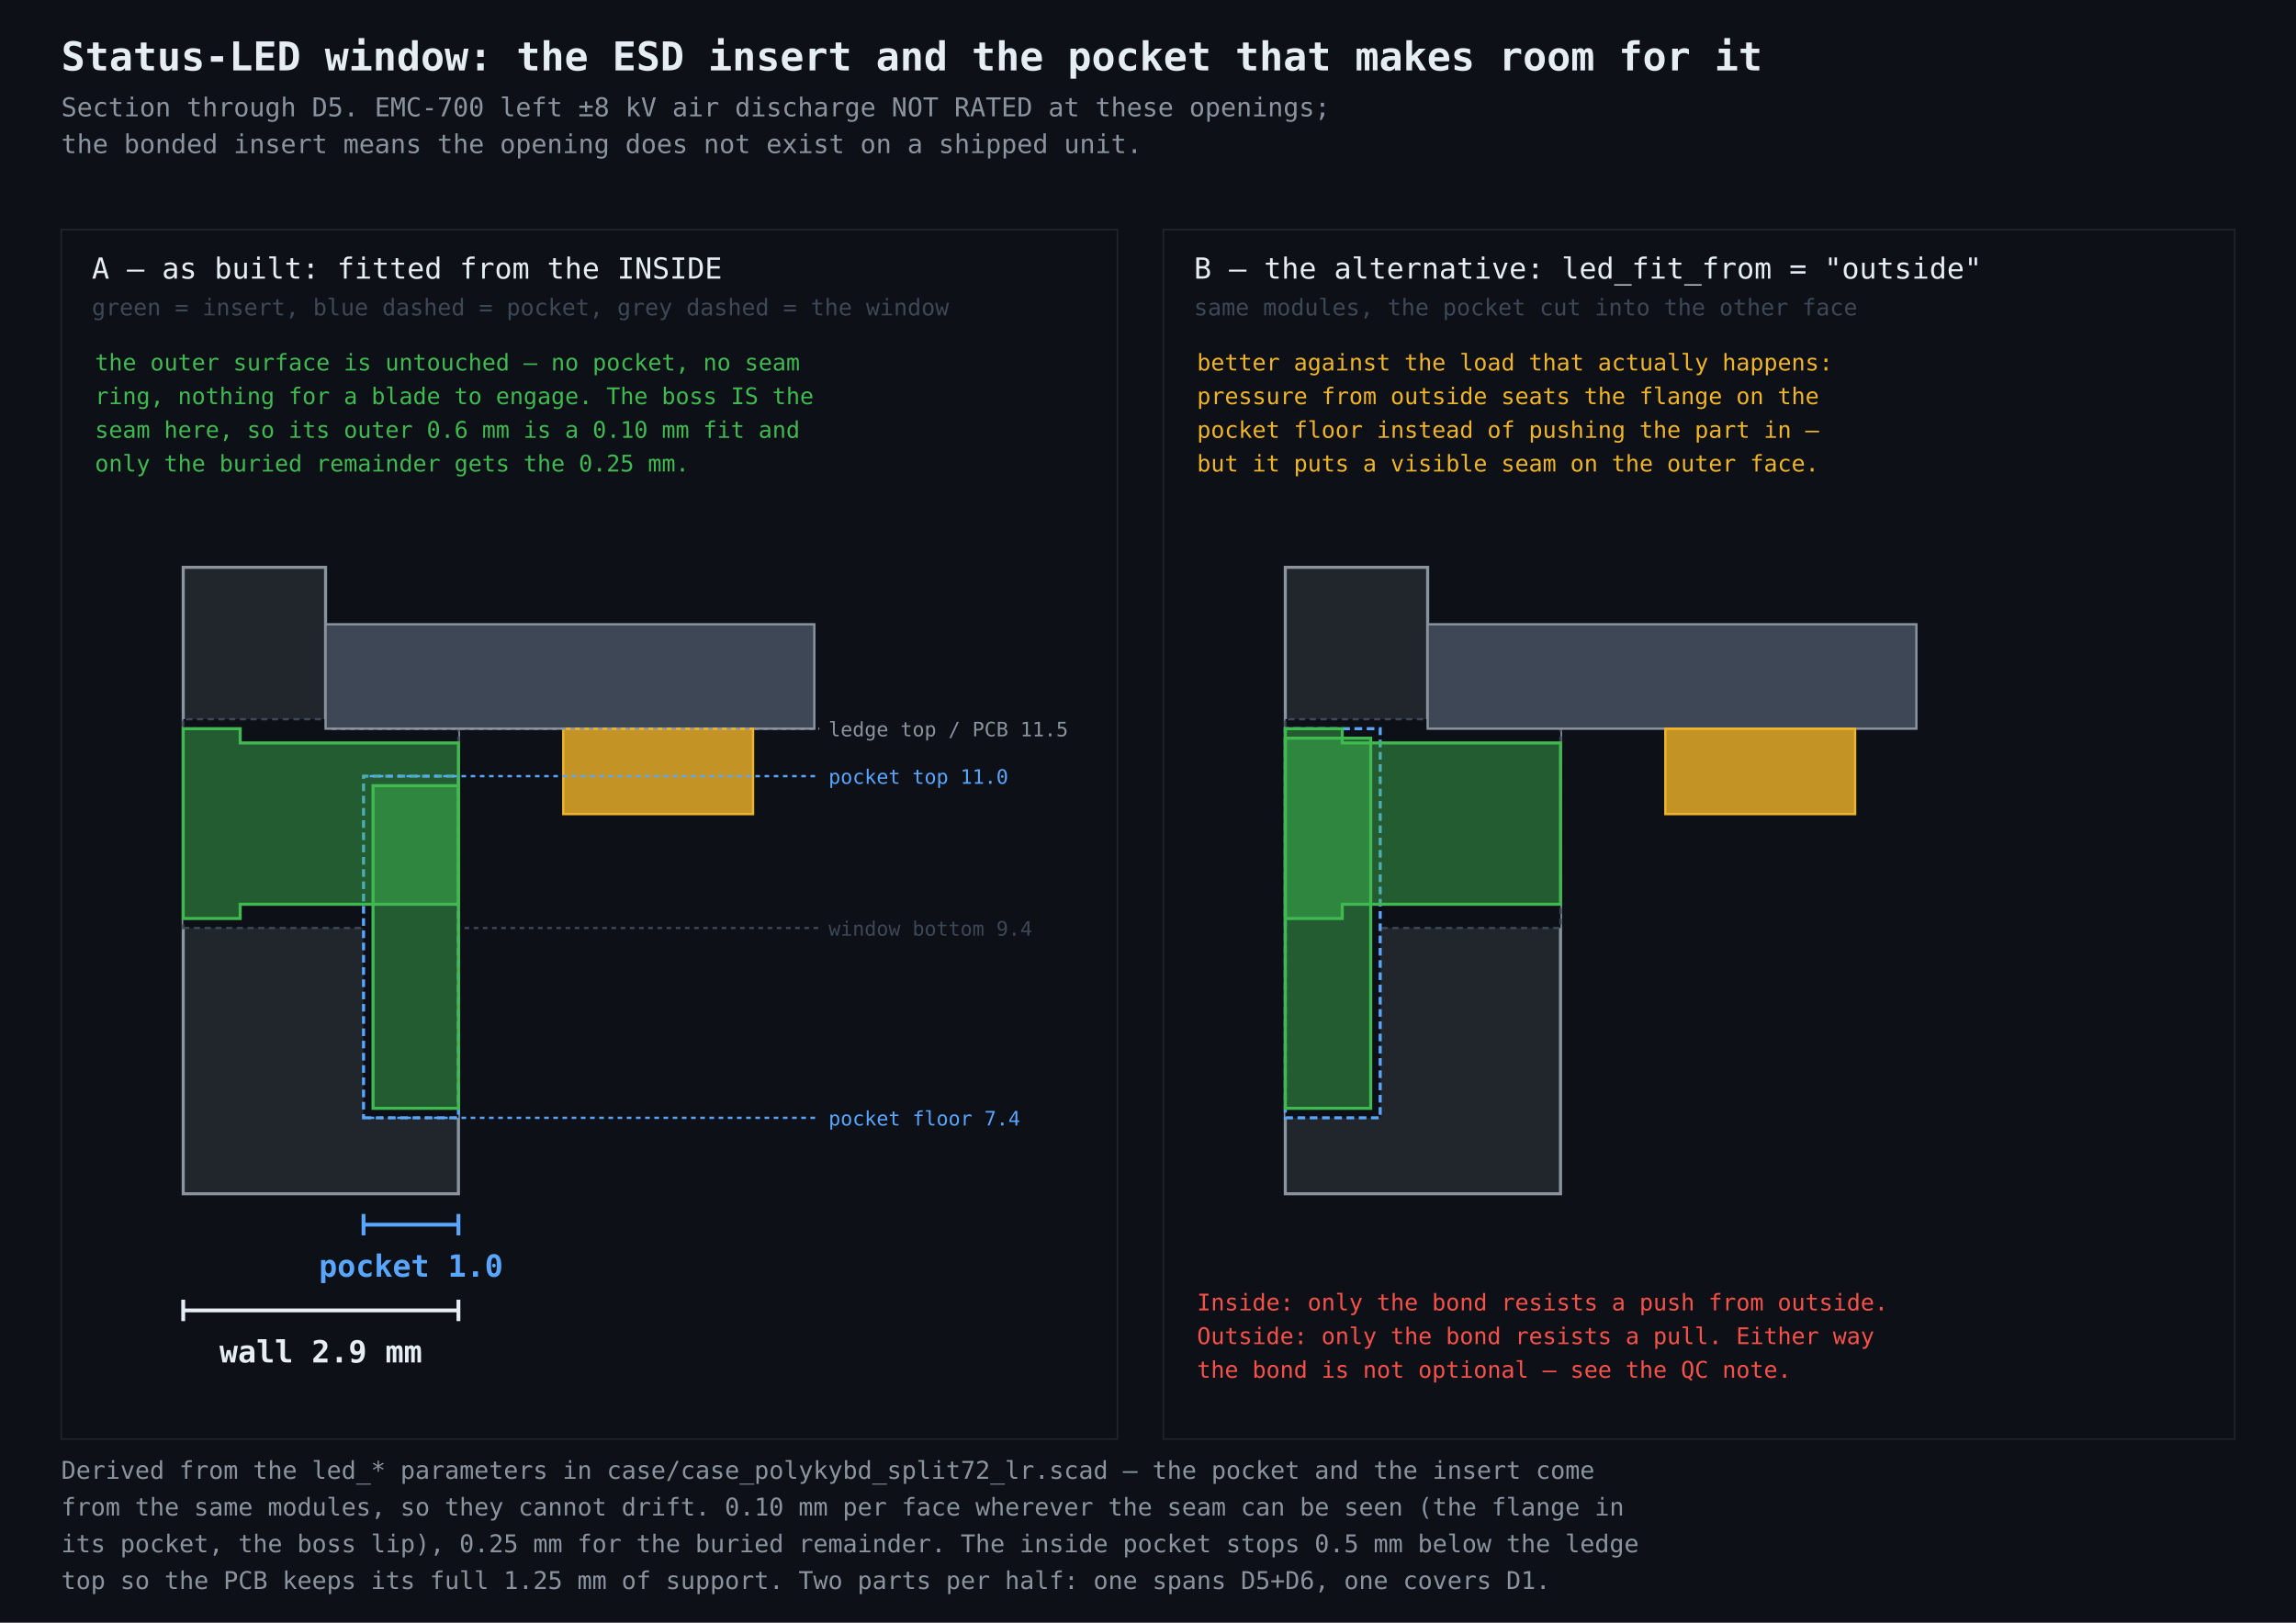
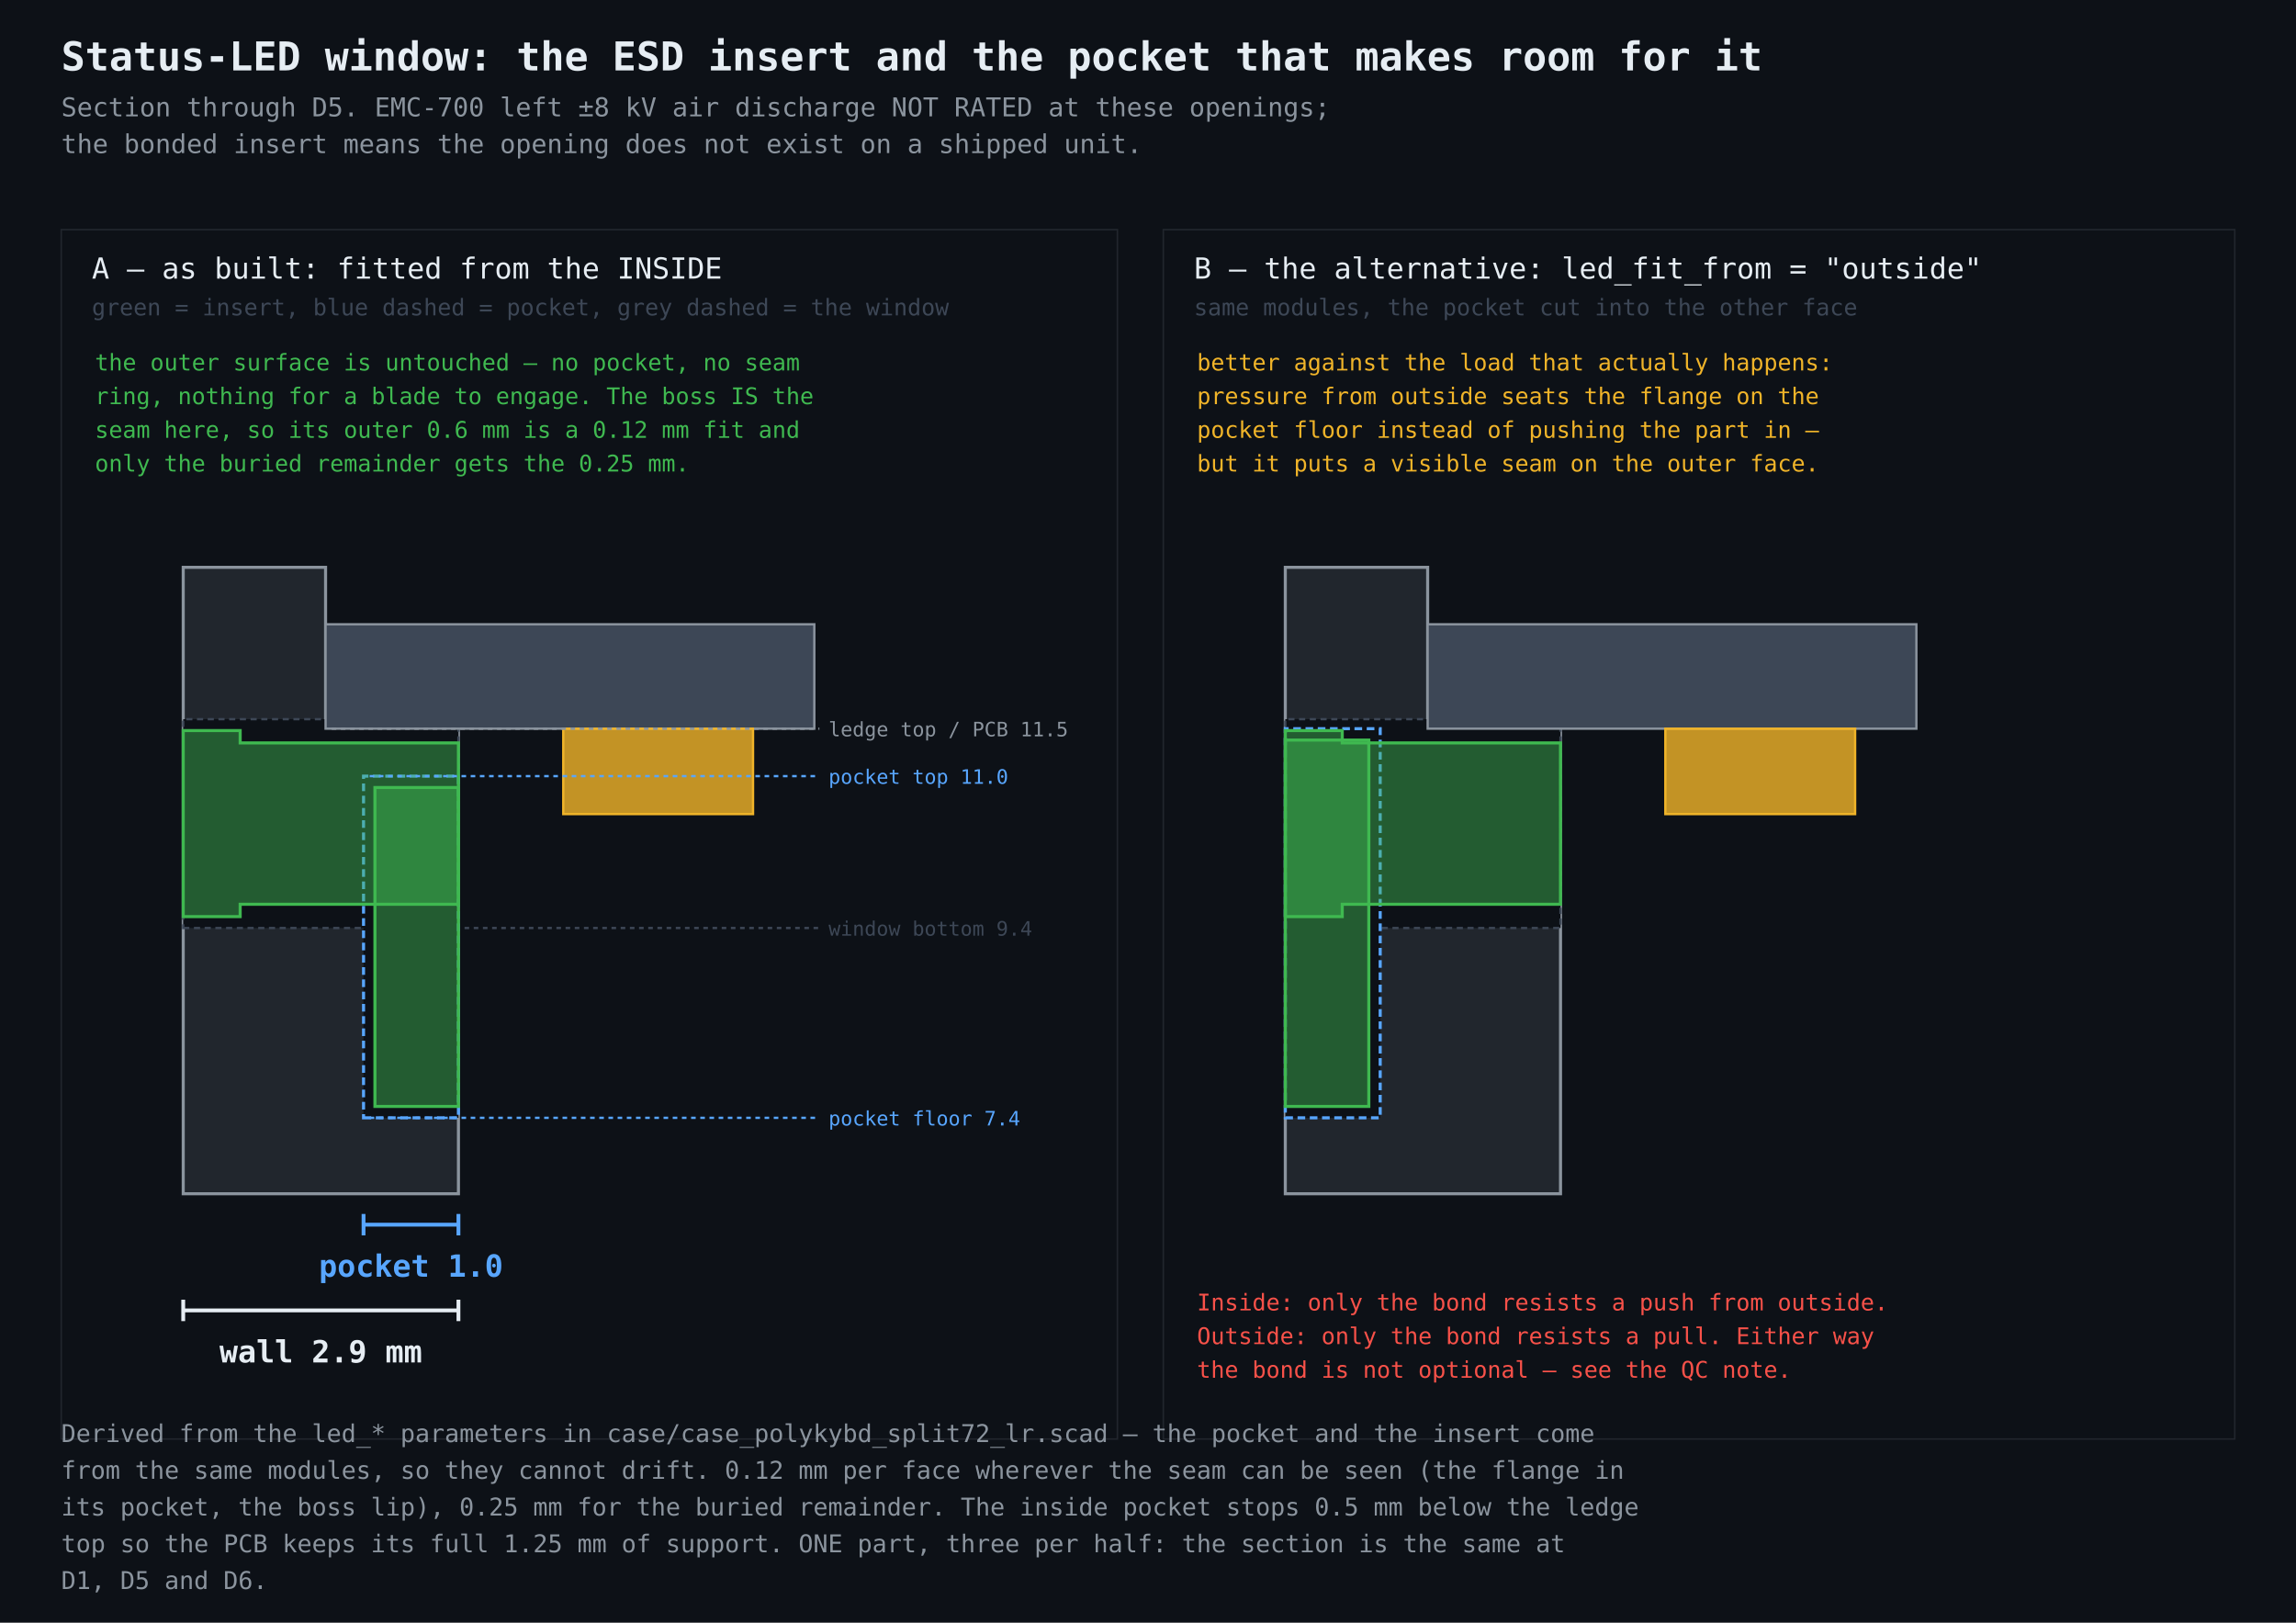
<svg xmlns="http://www.w3.org/2000/svg" width="1500" height="1060" viewBox="0 0 1500 1060" font-family="monospace">
  <rect width="1500" height="1060" fill="#0d1117" />
  <text x="40.0" y="46.0" fill="#e6edf3" font-size="26" text-anchor="start" font-weight="bold">Status-LED window: the ESD insert and the pocket that makes room for it</text>
  <text x="40.0" y="76.0" fill="#8b949e" font-size="17" text-anchor="start" font-weight="normal">Section through D5. EMC-700 left ±8 kV air discharge NOT RATED at these openings;</text>
  <text x="40.0" y="100.0" fill="#8b949e" font-size="17" text-anchor="start" font-weight="normal">the bonded insert means the opening does not exist on a shipped unit.</text>
  <rect x="40.0" y="150.0" width="690.0" height="790.0" fill="none" stroke="#21262d" stroke-width="1" />
  <text x="60.0" y="182.0" fill="#e6edf3" font-size="19" text-anchor="start" font-weight="normal">A — as built: fitted from the INSIDE</text>
  <text x="60.0" y="206.0" fill="#3d4756" font-size="15" text-anchor="start" font-weight="normal">green = insert, blue dashed = pocket, grey dashed = the window</text>
  <path d="M 119.70,779.80 L 299.50,779.80 L 299.50,476.00 L 212.70,476.00 L 212.70,370.60 L 119.70,370.60 Z" fill="#21262d" fill-opacity="1.0" stroke="#8b949e" stroke-width="2" />
  <path d="M 119.70,606.20 L 299.50,606.20 L 299.50,469.80 L 119.70,469.80 Z" fill="#0d1117" fill-opacity="1.0" stroke="#3d4756" stroke-width="1.5" stroke-dasharray="4 3" />
  <path d="M 237.50,730.20 L 299.50,730.20 L 299.50,507.00 L 237.50,507.00 Z" fill="#0d1117" fill-opacity="1.0" stroke="#58a6ff" stroke-width="2" stroke-dasharray="5 3" />
-   <path d="M 119.70,600.00 L 156.90,600.00 L 156.90,590.70 L 299.50,590.70 L 299.50,485.30 L 156.90,485.30 L 156.90,476.00 L 119.70,476.00 Z" fill="#3fb950" fill-opacity="0.45" stroke="#3fb950" stroke-width="2" />
-   <path d="M 243.70,724.00 L 299.50,724.00 L 299.50,513.20 L 243.70,513.20 Z" fill="#3fb950" fill-opacity="0.45" stroke="#3fb950" stroke-width="2" />
+   <path d="M 119.70,598.76 L 156.90,598.76 L 156.90,590.70 L 299.50,590.70 L 299.50,485.30 L 156.90,485.30 L 156.90,477.24 L 119.70,477.24 Z" fill="#3fb950" fill-opacity="0.45" stroke="#3fb950" stroke-width="2" />
+   <path d="M 244.94,722.76 L 299.50,722.76 L 299.50,514.44 L 244.94,514.44 Z" fill="#3fb950" fill-opacity="0.45" stroke="#3fb950" stroke-width="2" />
  <path d="M 212.70,476.00 L 532.00,476.00 L 532.00,407.80 L 212.70,407.80 Z" fill="#3d4756" fill-opacity="1.0" stroke="#8b949e" stroke-width="1.5" />
  <path d="M 367.98,531.80 L 491.98,531.80 L 491.98,476.00 L 367.98,476.00 Z" fill="#f0b429" fill-opacity="0.8" stroke="#f0b429" stroke-width="1.5" />
  <text x="62.0" y="242.0" fill="#3fb950" font-size="15" text-anchor="start" font-weight="normal">the outer surface is untouched — no pocket, no seam</text>
  <text x="62.0" y="264.0" fill="#3fb950" font-size="15" text-anchor="start" font-weight="normal">ring, nothing for a blade to engage. The boss IS the</text>
-   <text x="62.0" y="286.0" fill="#3fb950" font-size="15" text-anchor="start" font-weight="normal">seam here, so its outer 0.6 mm is a 0.10 mm fit and</text>
+   <text x="62.0" y="286.0" fill="#3fb950" font-size="15" text-anchor="start" font-weight="normal">seam here, so its outer 0.6 mm is a 0.12 mm fit and</text>
  <text x="62.0" y="308.0" fill="#3fb950" font-size="15" text-anchor="start" font-weight="normal">only the buried remainder gets the 0.25 mm.</text>
  <line x1="119.7" y1="856.0" x2="299.5" y2="856.0" stroke="#e6edf3" stroke-width="2.5" />
  <line x1="119.7" y1="849.0" x2="119.7" y2="863.0" stroke="#e6edf3" stroke-width="2.5" />
  <line x1="299.5" y1="849.0" x2="299.5" y2="863.0" stroke="#e6edf3" stroke-width="2.5" />
  <text x="209.6" y="890.0" fill="#e6edf3" font-size="20" text-anchor="middle" font-weight="bold">wall 2.9 mm</text>
  <line x1="237.5" y1="800.0" x2="299.5" y2="800.0" stroke="#58a6ff" stroke-width="2.5" />
  <line x1="237.5" y1="793.0" x2="237.5" y2="807.0" stroke="#58a6ff" stroke-width="2.5" />
  <line x1="299.5" y1="793.0" x2="299.5" y2="807.0" stroke="#58a6ff" stroke-width="2.5" />
  <text x="268.5" y="834.0" fill="#58a6ff" font-size="20" text-anchor="middle" font-weight="bold">pocket 1.0</text>
  <line x1="216.7" y1="476.0" x2="535.3" y2="476.0" stroke="#8b949e" stroke-width="1.5" stroke-dasharray="3 3" />
  <text x="541.3" y="481.0" fill="#8b949e" font-size="13" text-anchor="start" font-weight="normal">ledge top / PCB  11.5</text>
  <line x1="241.5" y1="507.0" x2="535.3" y2="507.0" stroke="#58a6ff" stroke-width="1.5" stroke-dasharray="3 3" />
  <text x="541.3" y="512.0" fill="#58a6ff" font-size="13" text-anchor="start" font-weight="normal">pocket top  11.0</text>
  <line x1="303.5" y1="606.2" x2="535.3" y2="606.2" stroke="#3d4756" stroke-width="1.5" stroke-dasharray="3 3" />
  <text x="541.3" y="611.2" fill="#3d4756" font-size="13" text-anchor="start" font-weight="normal">window bottom  9.4</text>
  <line x1="241.5" y1="730.2" x2="535.3" y2="730.2" stroke="#58a6ff" stroke-width="1.5" stroke-dasharray="3 3" />
  <text x="541.3" y="735.2" fill="#58a6ff" font-size="13" text-anchor="start" font-weight="normal">pocket floor  7.4</text>
  <rect x="760.0" y="150.0" width="700.0" height="790.0" fill="none" stroke="#21262d" stroke-width="1" />
  <text x="780.0" y="182.0" fill="#e6edf3" font-size="19" text-anchor="start" font-weight="normal">B — the alternative: led_fit_from = "outside"</text>
  <text x="780.0" y="206.0" fill="#3d4756" font-size="15" text-anchor="start" font-weight="normal">same modules, the pocket cut into the other face</text>
  <path d="M 839.70,779.80 L 1019.50,779.80 L 1019.50,476.00 L 932.70,476.00 L 932.70,370.60 L 839.70,370.60 Z" fill="#21262d" fill-opacity="1.0" stroke="#8b949e" stroke-width="2" />
  <path d="M 839.70,606.20 L 1019.50,606.20 L 1019.50,469.80 L 839.70,469.80 Z" fill="#0d1117" fill-opacity="1.0" stroke="#3d4756" stroke-width="1.5" stroke-dasharray="4 3" />
  <path d="M 839.70,730.20 L 901.70,730.20 L 901.70,476.00 L 839.70,476.00 Z" fill="#0d1117" fill-opacity="1.0" stroke="#58a6ff" stroke-width="2" stroke-dasharray="5 3" />
-   <path d="M 839.70,600.00 L 876.90,600.00 L 876.90,590.70 L 1019.50,590.70 L 1019.50,485.30 L 876.90,485.30 L 876.90,476.00 L 839.70,476.00 Z" fill="#3fb950" fill-opacity="0.45" stroke="#3fb950" stroke-width="2" />
-   <path d="M 839.70,724.00 L 895.50,724.00 L 895.50,482.20 L 839.70,482.20 Z" fill="#3fb950" fill-opacity="0.45" stroke="#3fb950" stroke-width="2" />
+   <path d="M 839.70,598.76 L 876.90,598.76 L 876.90,590.70 L 1019.50,590.70 L 1019.50,485.30 L 876.90,485.30 L 876.90,477.24 L 839.70,477.24 Z" fill="#3fb950" fill-opacity="0.45" stroke="#3fb950" stroke-width="2" />
+   <path d="M 839.70,722.76 L 894.26,722.76 L 894.26,483.44 L 839.70,483.44 Z" fill="#3fb950" fill-opacity="0.45" stroke="#3fb950" stroke-width="2" />
  <path d="M 932.70,476.00 L 1252.00,476.00 L 1252.00,407.80 L 932.70,407.80 Z" fill="#3d4756" fill-opacity="1.0" stroke="#8b949e" stroke-width="1.5" />
  <path d="M 1087.98,531.80 L 1211.98,531.80 L 1211.98,476.00 L 1087.98,476.00 Z" fill="#f0b429" fill-opacity="0.8" stroke="#f0b429" stroke-width="1.5" />
  <text x="782.0" y="242.0" fill="#f0b429" font-size="15" text-anchor="start" font-weight="normal">better against the load that actually happens:</text>
  <text x="782.0" y="264.0" fill="#f0b429" font-size="15" text-anchor="start" font-weight="normal">pressure from outside seats the flange on the</text>
  <text x="782.0" y="286.0" fill="#f0b429" font-size="15" text-anchor="start" font-weight="normal">pocket floor instead of pushing the part in —</text>
  <text x="782.0" y="308.0" fill="#f0b429" font-size="15" text-anchor="start" font-weight="normal">but it puts a visible seam on the outer face.</text>
  <text x="782.0" y="856.0" fill="#f85149" font-size="15" text-anchor="start" font-weight="normal">Inside: only the bond resists a push from outside.</text>
  <text x="782.0" y="878.0" fill="#f85149" font-size="15" text-anchor="start" font-weight="normal">Outside: only the bond resists a pull. Either way</text>
  <text x="782.0" y="900.0" fill="#f85149" font-size="15" text-anchor="start" font-weight="normal">the bond is not optional — see the QC note.</text>
-   <text x="40.0" y="1038.0" fill="#8b949e" font-size="16" text-anchor="start" font-weight="normal">top so the PCB keeps its full 1.25 mm of support. Two parts per half: one spans D5+D6, one covers D1.</text>
-   <text x="40.0" y="1014.0" fill="#8b949e" font-size="16" text-anchor="start" font-weight="normal">its pocket, the boss lip), 0.25 mm for the buried remainder. The inside pocket stops 0.5 mm below the ledge</text>
-   <text x="40.0" y="990.0" fill="#8b949e" font-size="16" text-anchor="start" font-weight="normal">from the same modules, so they cannot drift. 0.10 mm per face wherever the seam can be seen (the flange in</text>
-   <text x="40.0" y="966.0" fill="#8b949e" font-size="16" text-anchor="start" font-weight="normal">Derived from the led_* parameters in case/case_polykybd_split72_lr.scad — the pocket and the insert come</text>
+   <text x="40.0" y="1038.0" fill="#8b949e" font-size="16" text-anchor="start" font-weight="normal">D1, D5 and D6.</text>
+   <text x="40.0" y="1014.0" fill="#8b949e" font-size="16" text-anchor="start" font-weight="normal">top so the PCB keeps its full 1.25 mm of support. ONE part, three per half: the section is the same at</text>
+   <text x="40.0" y="990.0" fill="#8b949e" font-size="16" text-anchor="start" font-weight="normal">its pocket, the boss lip), 0.25 mm for the buried remainder. The inside pocket stops 0.5 mm below the ledge</text>
+   <text x="40.0" y="966.0" fill="#8b949e" font-size="16" text-anchor="start" font-weight="normal">from the same modules, so they cannot drift. 0.12 mm per face wherever the seam can be seen (the flange in</text>
+   <text x="40.0" y="942.0" fill="#8b949e" font-size="16" text-anchor="start" font-weight="normal">Derived from the led_* parameters in case/case_polykybd_split72_lr.scad — the pocket and the insert come</text>
</svg>
